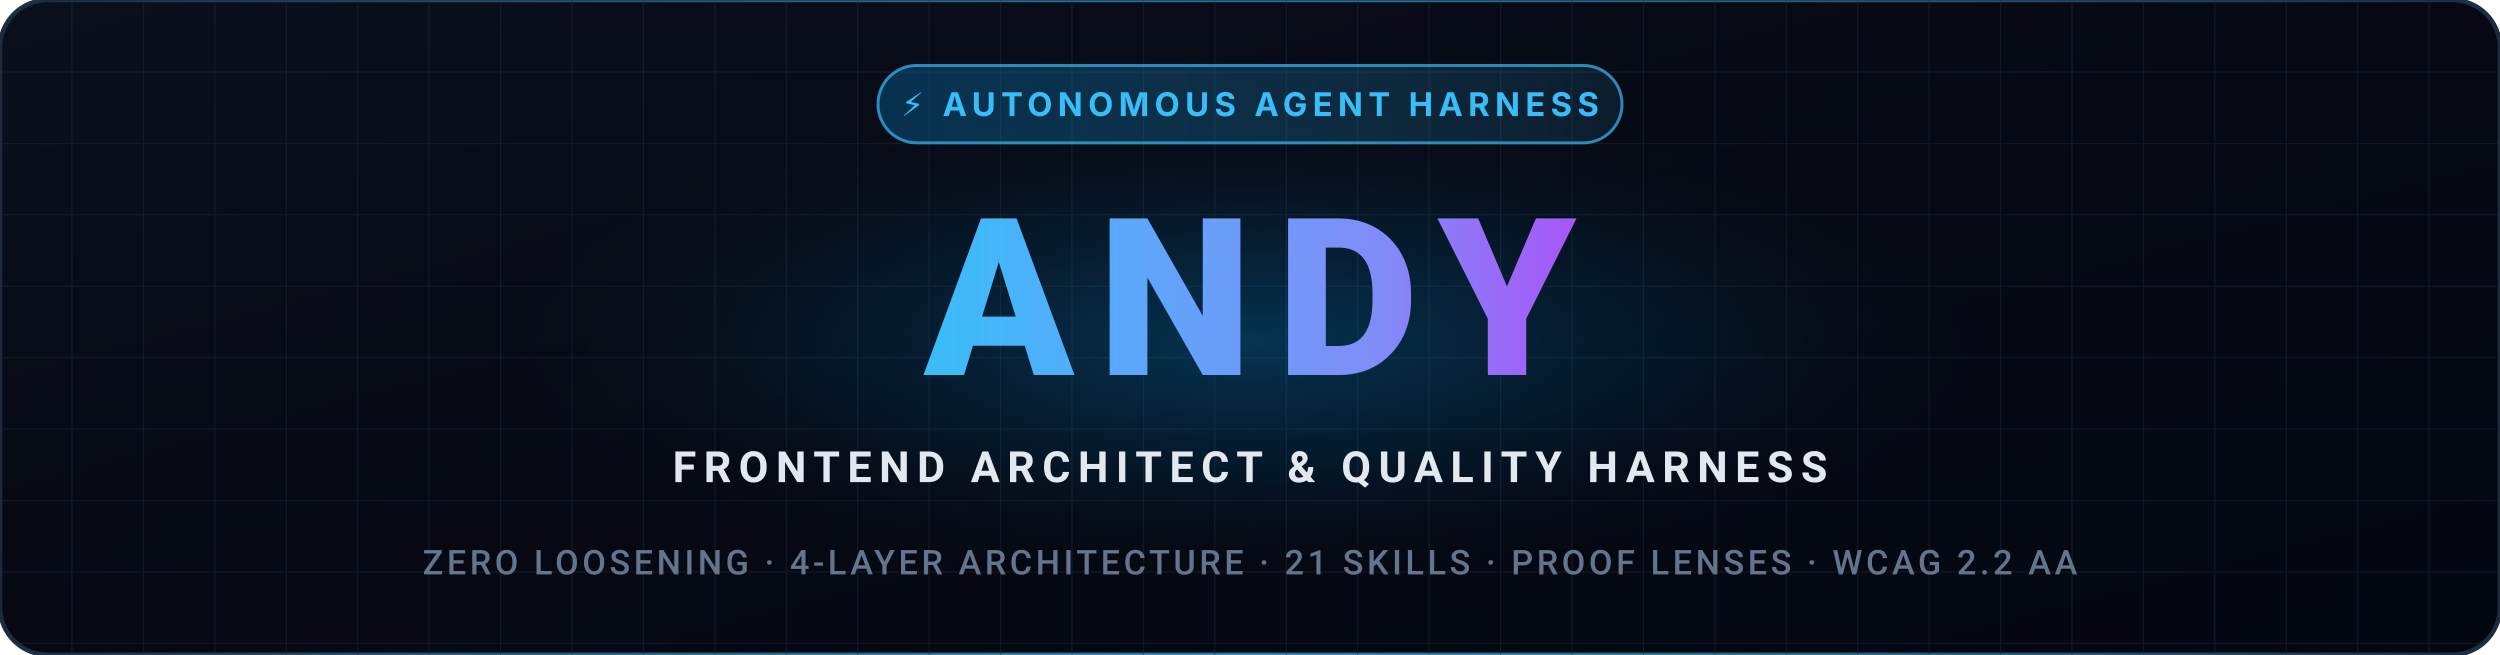
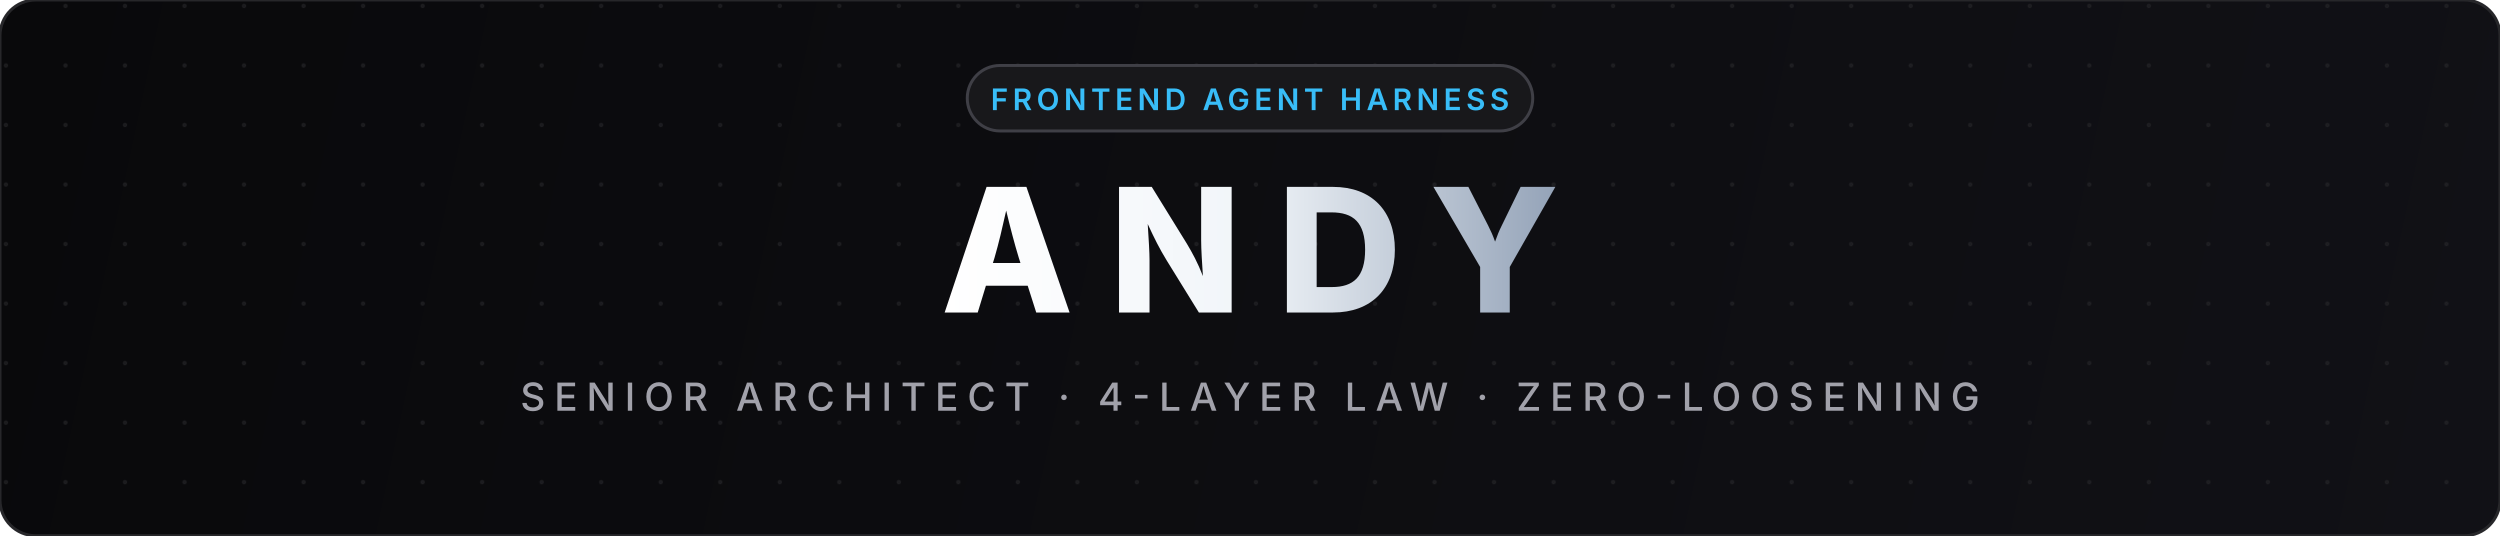
- <svg xmlns="http://www.w3.org/2000/svg" viewBox="0 0 840 220" width="100%" height="220" fill="none">
+ <svg xmlns="http://www.w3.org/2000/svg" viewBox="0 0 840 180" width="100%" height="180" fill="none">
  <defs>
-     <linearGradient id="bgGrad" x1="0%" y1="0%" x2="100%" y2="100%">
-       <stop offset="0%" stop-color="#0a0f1d" />
-       <stop offset="50%" stop-color="#060913" />
-       <stop offset="100%" stop-color="#030712" />
+     <linearGradient id="cardGrad" x1="0" y1="0" x2="840" y2="180" gradientUnits="userSpaceOnUse">
+       <stop offset="0%" stop-color="#09090b" />
+       <stop offset="100%" stop-color="#111116" />
    </linearGradient>
-     <linearGradient id="borderGrad" x1="0%" y1="0%" x2="100%" y2="0%">
-       <stop offset="0%" stop-color="#1e293b" />
-       <stop offset="50%" stop-color="#38bdf8" stop-opacity="0.6" />
-       <stop offset="100%" stop-color="#1e293b" />
+     <linearGradient id="textGrad" x1="0" y1="0" x2="100%" y2="0">
+       <stop offset="0%" stop-color="#ffffff" />
+       <stop offset="50%" stop-color="#f1f5f9" />
+       <stop offset="100%" stop-color="#94a3b8" />
    </linearGradient>
-     <radialGradient id="centerGlow" cx="50%" cy="50%" r="50%">
-       <stop offset="0%" stop-color="#0284c7" stop-opacity="0.35" />
-       <stop offset="60%" stop-color="#0369a1" stop-opacity="0.1" />
-       <stop offset="100%" stop-color="#000000" stop-opacity="0" />
-     </radialGradient>
-     <linearGradient id="andyGrad" x1="0%" y1="0%" x2="100%" y2="0%">
-       <stop offset="0%" stop-color="#38bdf8" />
-       <stop offset="35%" stop-color="#60a5fa" />
-       <stop offset="70%" stop-color="#818cf8" />
-       <stop offset="100%" stop-color="#a855f7" />
+     <linearGradient id="accentLine" x1="0" y1="0" x2="100%" y2="0">
+       <stop offset="0%" stop-color="#38bdf8" stop-opacity="0" />
+       <stop offset="30%" stop-color="#38bdf8" stop-opacity="0.8" />
+       <stop offset="70%" stop-color="#818cf8" stop-opacity="0.8" />
+       <stop offset="100%" stop-color="#818cf8" stop-opacity="0" />
    </linearGradient>
-     <linearGradient id="pillGrad" x1="0%" y1="0%" x2="100%" y2="0%">
-       <stop offset="0%" stop-color="#0369a1" stop-opacity="0.4" />
-       <stop offset="100%" stop-color="#38bdf8" stop-opacity="0.1" />
-     </linearGradient>
-     <pattern id="gridPattern" width="24" height="24" patternUnits="userSpaceOnUse">
-       <path d="M 24 0 L 0 0 0 24" fill="none" stroke="#1e293b" stroke-width="0.75" stroke-opacity="0.5" />
+     <pattern id="dotPattern" width="20" height="20" patternUnits="userSpaceOnUse">
+       <circle cx="2" cy="2" r="0.75" fill="#27272a" />
    </pattern>
  </defs>
-   <rect width="840" height="220" rx="16" fill="url(#bgGrad)" stroke="url(#borderGrad)" stroke-width="1.5" />
-   <rect width="840" height="220" rx="16" fill="url(#gridPattern)" />
-   <ellipse cx="420" cy="115" rx="260" ry="85" fill="url(#centerGlow)" />
-   <g transform="translate(295, 22)">
-     <rect width="250" height="26" rx="13" fill="url(#pillGrad)" stroke="#38bdf8" stroke-width="1" stroke-opacity="0.7" />
-     <text x="125" y="17" text-anchor="middle" font-family="system-ui, -apple-system, sans-serif" font-size="11" font-weight="700" letter-spacing="1.8" fill="#38bdf8">
-       ⚡ AUTONOMOUS AGENT HARNESS
+   <rect width="840" height="180" rx="12" fill="url(#cardGrad)" stroke="#27272a" stroke-width="1" />
+   <rect width="840" height="180" rx="12" fill="url(#dotPattern)" opacity="0.6" />
+   <path d="M 120 0 L 720 0" stroke="url(#accentLine)" stroke-width="2" />
+   <g transform="translate(325, 22)">
+     <rect width="190" height="22" rx="11" fill="#18181b" stroke="#3f3f46" stroke-width="1" />
+     <text x="95" y="15" text-anchor="middle" font-family="-apple-system, BlinkMacSystemFont, 'Inter', 'Segoe UI', sans-serif" font-size="10" font-weight="600" letter-spacing="1.5" fill="#38bdf8">
+       FRONTEND AGENT HARNESS
    </text>
  </g>
-   <text x="50%" y="126" text-anchor="middle" font-family="system-ui, -apple-system, BlinkMacSystemFont, 'Segoe UI', Roboto, 'Helvetica Neue', sans-serif" font-size="74" font-weight="900" letter-spacing="8" fill="url(#andyGrad)">
+   <text x="50%" y="105" text-anchor="middle" font-family="-apple-system, BlinkMacSystemFont, 'Inter', 'Segoe UI', Roboto, sans-serif" font-size="58" font-weight="800" letter-spacing="12" fill="url(#textGrad)">
    ANDY
  </text>
-   <text x="50%" y="162" text-anchor="middle" font-family="system-ui, -apple-system, BlinkMacSystemFont, 'Segoe UI', Roboto, sans-serif" font-size="14.5" font-weight="700" letter-spacing="2.5" fill="#e2e8f0">
-     FRONTEND ARCHITECT &amp; QUALITY HARNESS
-   </text>
-   <text x="50%" y="193" text-anchor="middle" font-family="system-ui, -apple-system, BlinkMacSystemFont, 'Segoe UI', Roboto, sans-serif" font-size="11.5" font-weight="500" letter-spacing="1.2" fill="#64748b">
-     ZERO LOOSENING · 4-LAYER ARCHITECTURE · 21 SKILLS · PROOF LENSES · WCAG 2.2 AA
+   <text x="50%" y="138" text-anchor="middle" font-family="-apple-system, BlinkMacSystemFont, 'Inter', 'Segoe UI', sans-serif" font-size="13" font-weight="500" letter-spacing="3" fill="#a1a1aa">
+     SENIOR ARCHITECT · 4-LAYER LAW · ZERO-LOOSENING
  </text>
</svg>
